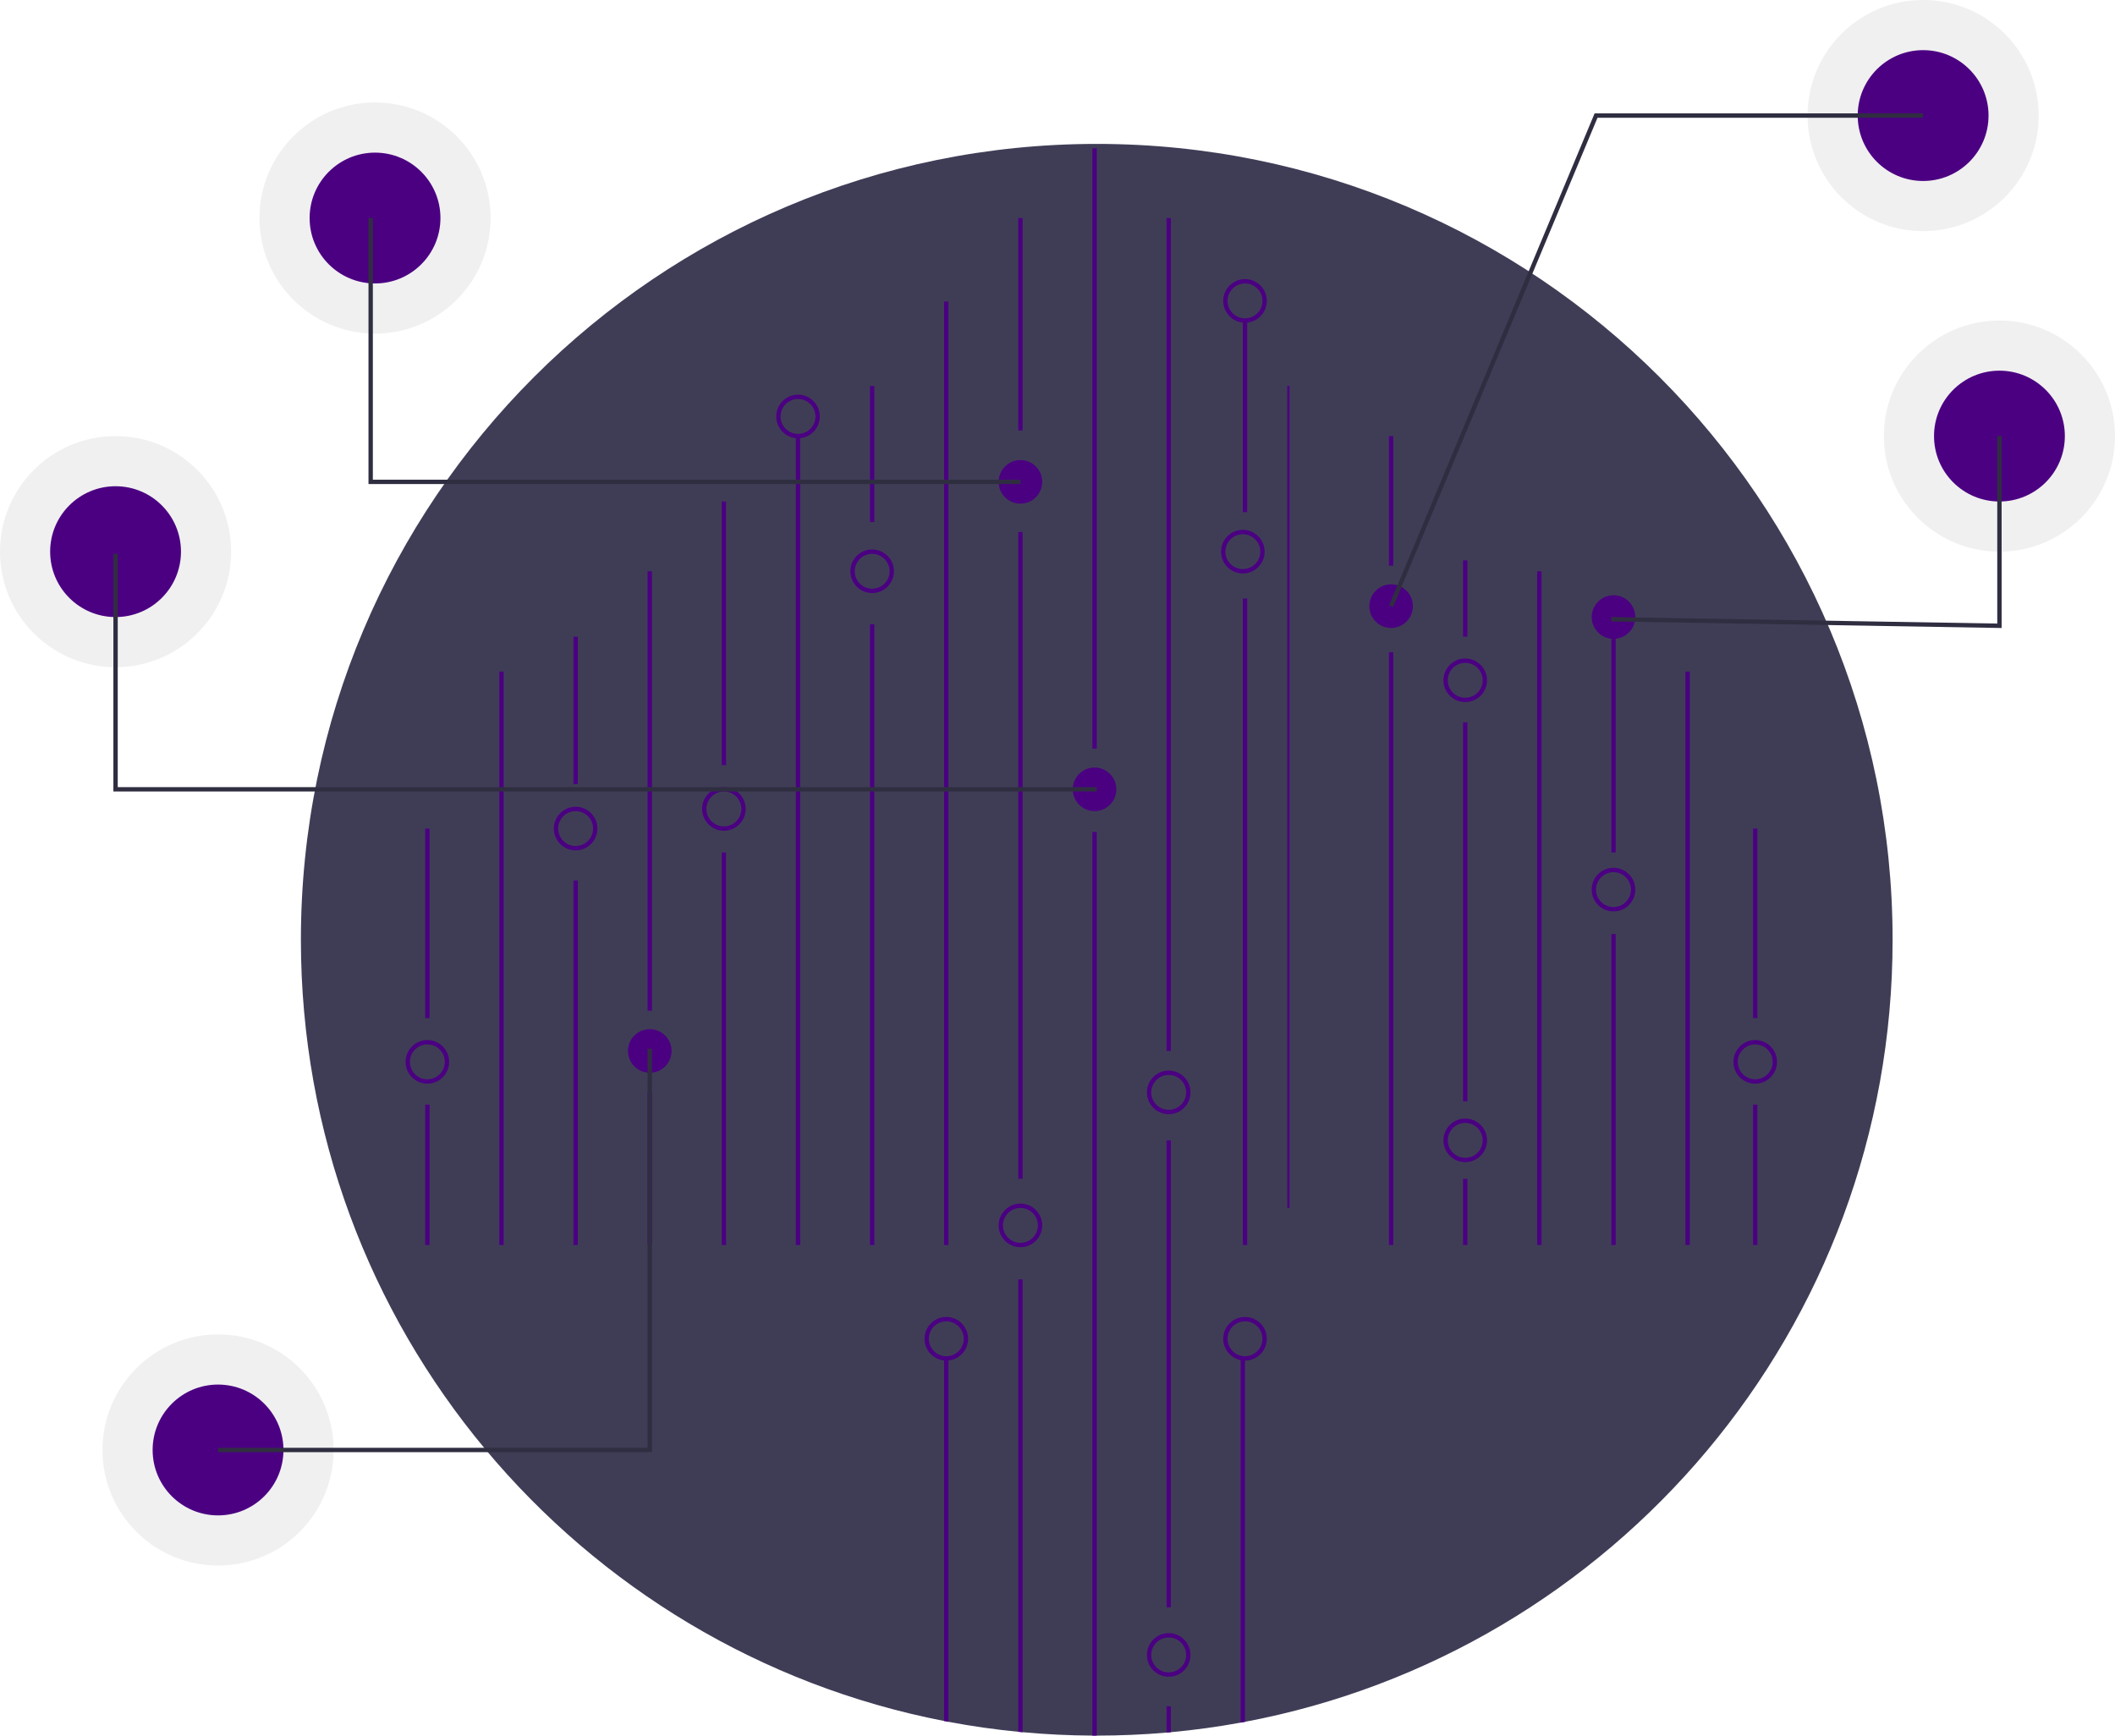
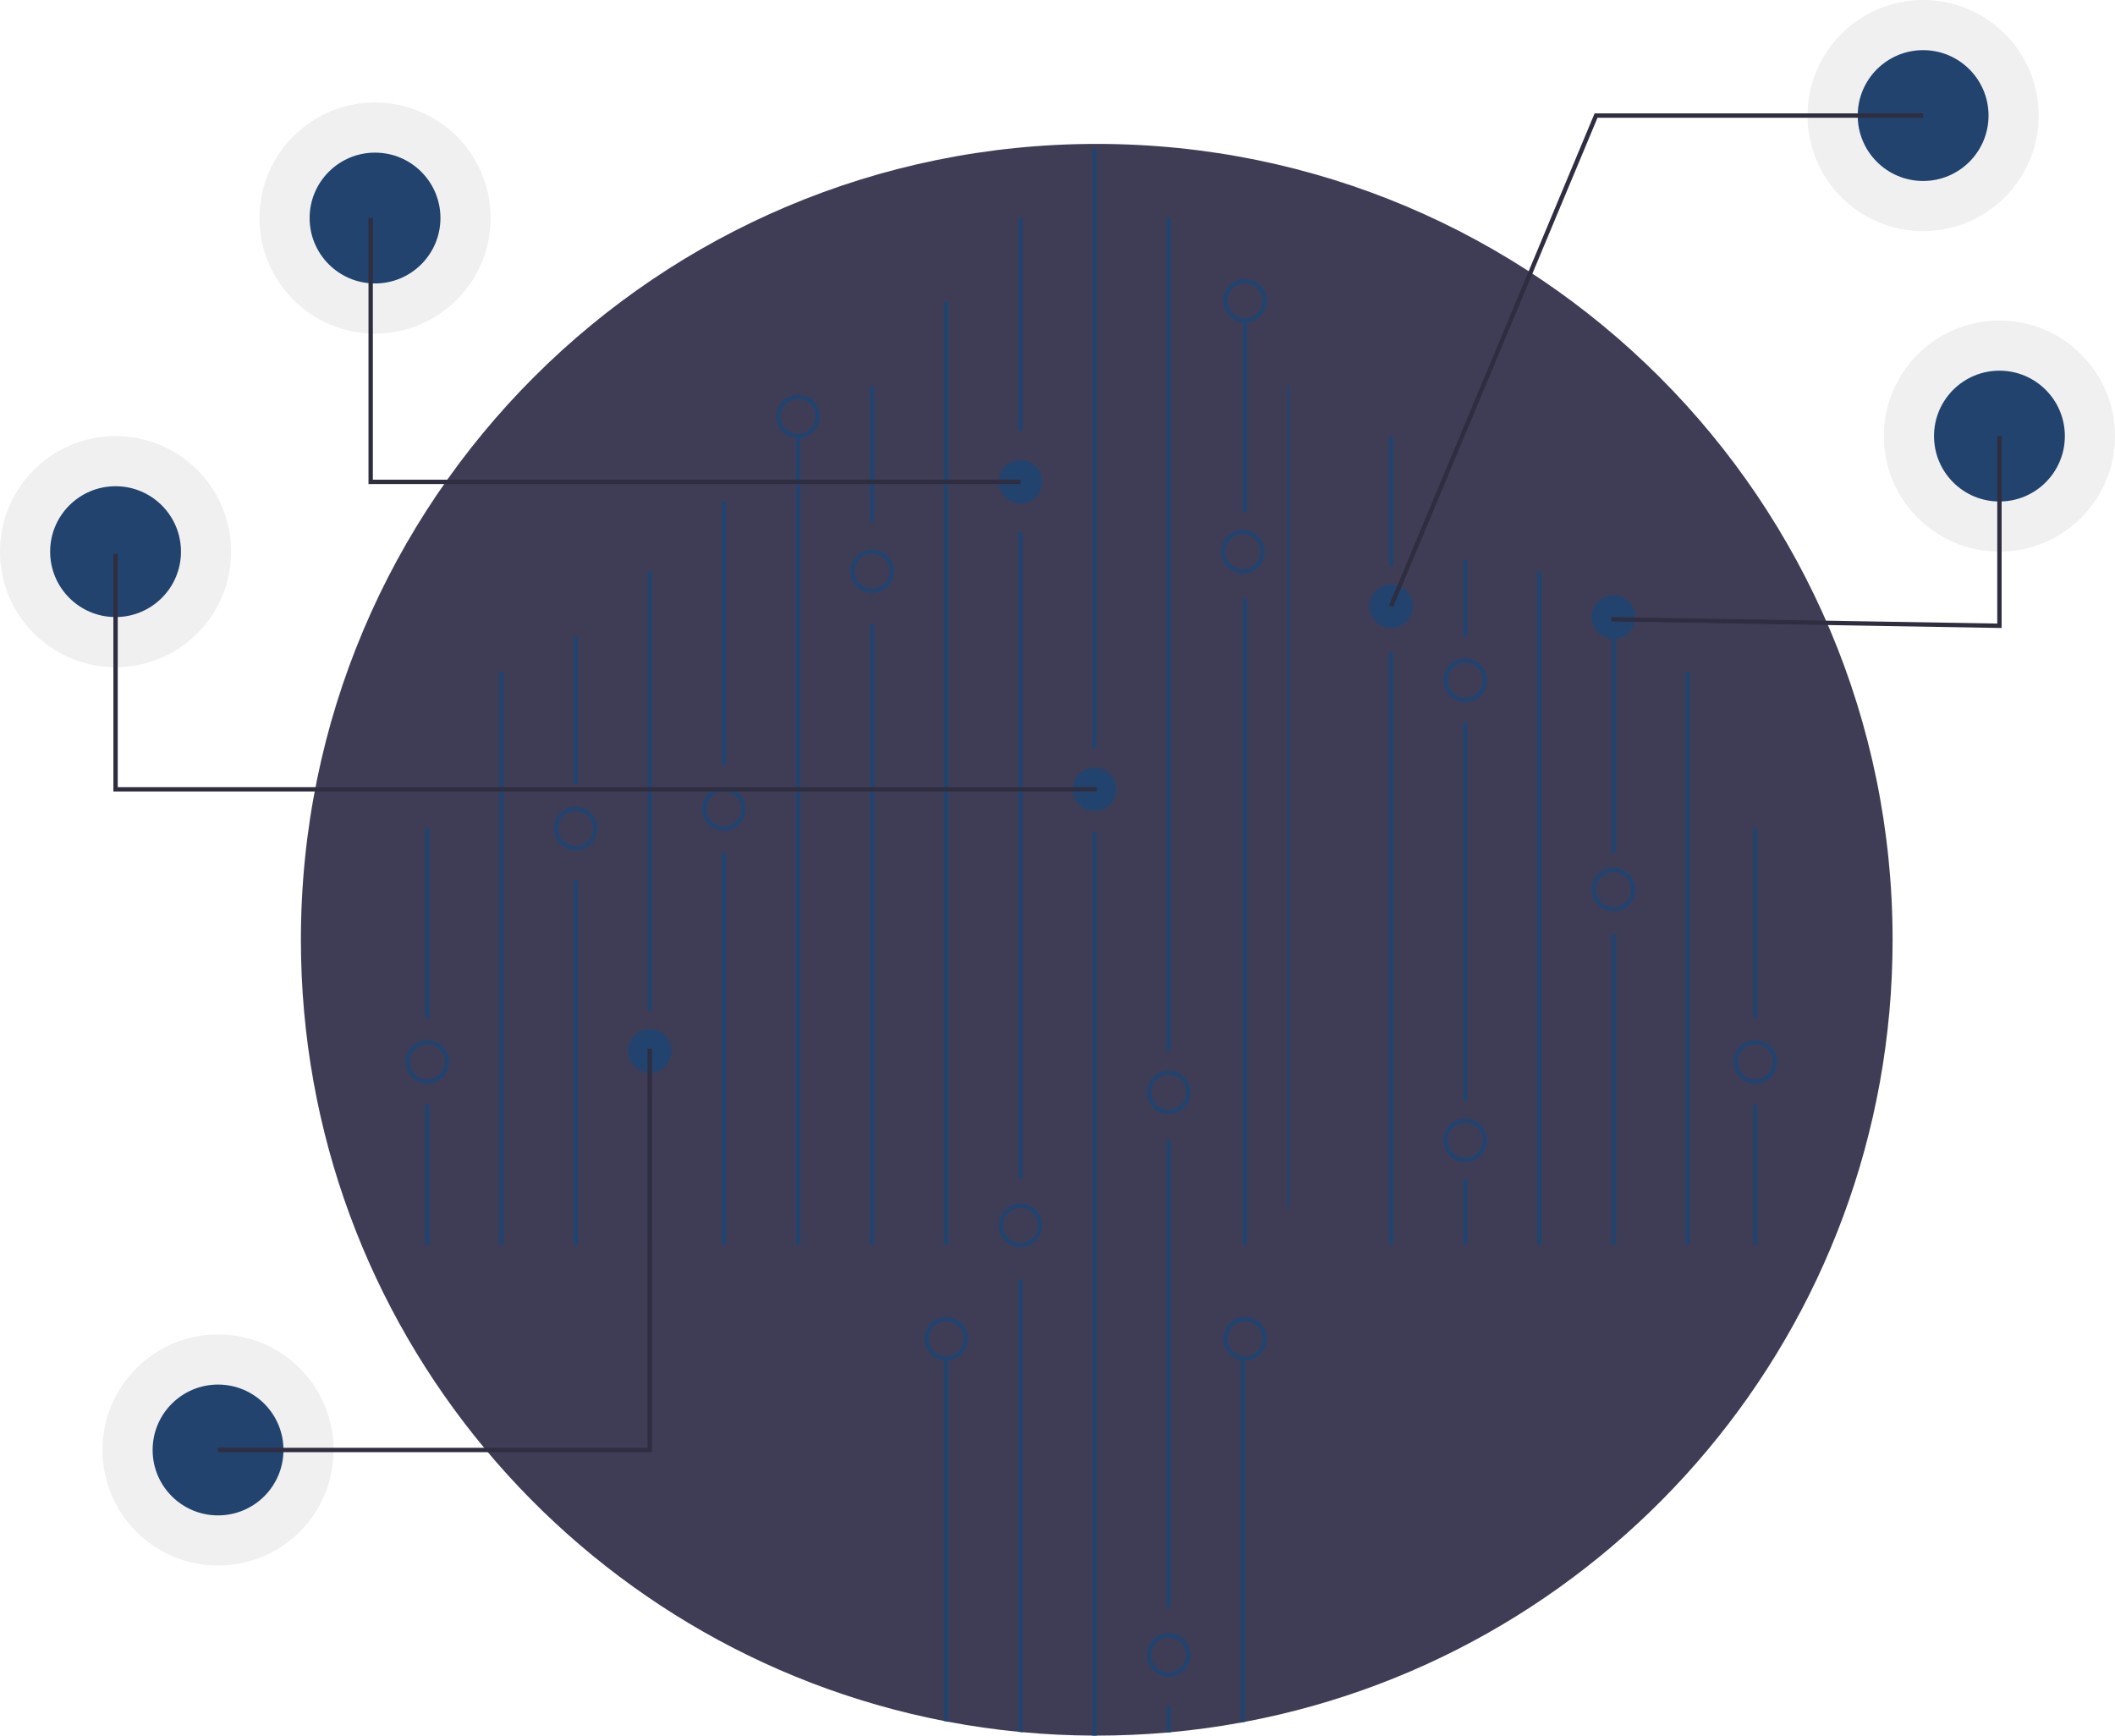
<svg xmlns="http://www.w3.org/2000/svg" id="f4673761-b724-4a95-a095-d2125482816e" data-name="Layer 1" width="970" height="796" viewBox="0 0 970 796">
  <circle cx="917" cy="200" r="53" fill="#ccc" opacity="0.3" />
-   <circle cx="917" cy="200" r="30" fill="#4b0082" />
+   <circle cx="917" cy="200" r="30" fill="#21436E" />
  <circle cx="882" cy="53" r="53" fill="#ccc" opacity="0.3" />
-   <circle cx="882" cy="53" r="30" fill="#4b0082" />
+   <circle cx="882" cy="53" r="30" fill="#21436E" />
  <circle cx="53" cy="253" r="53" fill="#ccc" opacity="0.3" />
-   <circle cx="53" cy="253" r="30" fill="#4b0082" />
+   <circle cx="53" cy="253" r="30" fill="#21436E" />
  <circle cx="100" cy="665" r="53" fill="#ccc" opacity="0.3" />
-   <circle cx="100" cy="665" r="30" fill="#4b0082" />
+   <circle cx="100" cy="665" r="30" fill="#21436E" />
  <circle cx="172" cy="100" r="53" fill="#ccc" opacity="0.3" />
-   <circle cx="172" cy="100" r="30" fill="#4b0082" />
+   <circle cx="172" cy="100" r="30" fill="#21436E" />
  <path d="M983,483c0,178.34-127.91,326.81-297,358.67-.66.13-1.33.25-2,.37q-15.765,2.895-32,4.39c-.67.07-1.33.13-2,.18q-15.81,1.38-32,1.39c-.67,0-1.33,0-2-.01q-16.17-.075-32-1.56c-.67-.05-1.33-.12-2-.19q-16.215-1.575-32-4.57c-.67-.12-1.34-.25-2-.38C379.9,808.64,253,660.64,253,483c0-201.58,163.42-365,365-365S983,281.42,983,483Z" transform="translate(-115 -52)" fill="#3f3d56" />
-   <rect x="570" y="274.5" width="2" height="296.5" fill="#4b0082" />
-   <rect x="570" y="147.402" width="2" height="87.472" fill="#4b0082" />
-   <rect x="433" y="138.275" width="2" height="432.725" fill="#4b0082" />
-   <rect x="467" y="100" width="2" height="97.457" fill="#4b0082" />
-   <rect x="467" y="244" width="2" height="296.638" fill="#4b0082" />
-   <path d="M584,638.75V846.43c-.67-.05-1.33-.12-2-.19V638.75Z" transform="translate(-115 -52)" fill="#4b0082" />
-   <rect x="501" y="68" width="2" height="275.347" fill="#4b0082" />
-   <path d="M618,433.52V848c-.67,0-1.33,0-2-.01V433.52Z" transform="translate(-115 -52)" fill="#4b0082" />
-   <rect x="535" y="100" width="2" height="382" fill="#4b0082" />
-   <rect x="535" y="523" width="2" height="214.173" fill="#4b0082" />
-   <path d="M652,834.53v11.9c-.67.07-1.33.13-2,.18V834.53Z" transform="translate(-115 -52)" fill="#4b0082" />
-   <path d="M686,675V841.67c-.66.13-1.33.25-2,.37V675Z" transform="translate(-115 -52)" fill="#4b0082" />
-   <path d="M550,675V841.67c-.67-.12-1.34-.25-2-.38V675Z" transform="translate(-115 -52)" fill="#4b0082" />
-   <rect x="399" y="177" width="2" height="62.41" fill="#4b0082" />
-   <rect x="399" y="286.275" width="2" height="284.725" fill="#4b0082" />
-   <rect x="365" y="200" width="2" height="371" fill="#4b0082" />
-   <rect x="331" y="230" width="2" height="120.905" fill="#4b0082" />
-   <rect x="331" y="390.968" width="2" height="180.032" fill="#4b0082" />
-   <rect x="297" y="262" width="2" height="201.536" fill="#4b0082" />
-   <rect x="297" y="501" width="2" height="70" fill="#4b0082" />
-   <rect x="263" y="292" width="2" height="67.599" fill="#4b0082" />
-   <rect x="263" y="403.819" width="2" height="167.181" fill="#4b0082" />
-   <rect x="229" y="308" width="2" height="263" fill="#4b0082" />
-   <rect x="195" y="380" width="2" height="86.937" fill="#4b0082" />
-   <rect x="195" y="506.622" width="2" height="64.378" fill="#4b0082" />
-   <rect x="590.375" y="177" width="1.037" height="377" fill="#4b0082" />
-   <rect x="637" y="200" width="2" height="59.441" fill="#4b0082" />
-   <rect x="637" y="299.126" width="2" height="271.874" fill="#4b0082" />
-   <rect x="671" y="257" width="2" height="35" fill="#4b0082" />
-   <rect x="671" y="331.252" width="2" height="173.858" fill="#4b0082" />
-   <rect x="671" y="540.638" width="2" height="30.362" fill="#4b0082" />
-   <rect x="705" y="262" width="2" height="309" fill="#4b0082" />
-   <rect x="739" y="292" width="2" height="98.968" fill="#4b0082" />
-   <rect x="739" y="428.386" width="2" height="142.614" fill="#4b0082" />
-   <rect x="773" y="308" width="2" height="263" fill="#4b0082" />
-   <path d="M549,676a10,10,0,1,1,10-10A10.012,10.012,0,0,1,549,676Zm0-18a8,8,0,1,0,8,8A8.009,8.009,0,0,0,549,658Z" transform="translate(-115 -52)" fill="#4b0082" />
-   <path d="M583,624a10,10,0,1,1,10-10A10.012,10.012,0,0,1,583,624Zm0-18a8,8,0,1,0,8,8A8.009,8.009,0,0,0,583,606Z" transform="translate(-115 -52)" fill="#4b0082" />
-   <path d="M686,676a10,10,0,1,1,10-10A10.012,10.012,0,0,1,686,676Zm0-18a8,8,0,1,0,8,8A8.009,8.009,0,0,0,686,658Z" transform="translate(-115 -52)" fill="#4b0082" />
-   <path d="M651,801a10,10,0,1,0,10,10A10.016,10.016,0,0,0,651,801Zm0,18a8,8,0,1,1,8-8A8.011,8.011,0,0,1,651,819Z" transform="translate(-115 -52)" fill="#4b0082" />
-   <path d="M651,563a10,10,0,1,1,10-10A10.012,10.012,0,0,1,651,563Zm0-18a8,8,0,1,0,8,8A8.009,8.009,0,0,0,651,545Z" transform="translate(-115 -52)" fill="#4b0082" />
-   <path d="M617,424a10,10,0,1,1,10-10A10.011,10.011,0,0,1,617,424Z" transform="translate(-115 -52)" fill="#4b0082" />
-   <path d="M685,315a10,10,0,1,1,10-10A10.011,10.011,0,0,1,685,315Zm0-18a8,8,0,1,0,8,8A8.009,8.009,0,0,0,685,297Z" transform="translate(-115 -52)" fill="#4b0082" />
-   <path d="M447,433a10,10,0,1,1,10-10A10.011,10.011,0,0,1,447,433Zm0-18a8,8,0,1,0,8,8A8.009,8.009,0,0,0,447,415Z" transform="translate(-115 -52)" fill="#4b0082" />
-   <path d="M379,442a10,10,0,1,1,10-10A10.011,10.011,0,0,1,379,442Zm0-18a8,8,0,1,0,8,8A8.009,8.009,0,0,0,379,424Z" transform="translate(-115 -52)" fill="#4b0082" />
-   <path d="M413,544a10,10,0,1,1,10-10A10.011,10.011,0,0,1,413,544Z" transform="translate(-115 -52)" fill="#4b0082" />
-   <path d="M686,200a10,10,0,1,1,10-10A10.011,10.011,0,0,1,686,200Zm0-18a8,8,0,1,0,8,8A8.009,8.009,0,0,0,686,182Z" transform="translate(-115 -52)" fill="#4b0082" />
-   <path d="M515,324a10,10,0,1,1,10-10A10.011,10.011,0,0,1,515,324Zm0-18a8,8,0,1,0,8,8A8.009,8.009,0,0,0,515,306Z" transform="translate(-115 -52)" fill="#4b0082" />
-   <path d="M481,253a10,10,0,1,1,10-10A10.011,10.011,0,0,1,481,253Zm0-18a8,8,0,1,0,8,8A8.009,8.009,0,0,0,481,235Z" transform="translate(-115 -52)" fill="#4b0082" />
-   <path d="M311,549a10,10,0,1,1,10-10A10.012,10.012,0,0,1,311,549Zm0-18a8,8,0,1,0,8,8A8.009,8.009,0,0,0,311,531Z" transform="translate(-115 -52)" fill="#4b0082" />
-   <rect x="804" y="380" width="2" height="86.937" fill="#4b0082" />
-   <rect x="804" y="506.622" width="2" height="64.378" fill="#4b0082" />
-   <path d="M920,549a10,10,0,1,1,10-10A10.012,10.012,0,0,1,920,549Zm0-18a8,8,0,1,0,8,8A8.009,8.009,0,0,0,920,531Z" transform="translate(-115 -52)" fill="#4b0082" />
-   <path d="M855,470a10,10,0,1,1,10-10A10.011,10.011,0,0,1,855,470Zm0-18a8,8,0,1,0,8,8A8.009,8.009,0,0,0,855,452Z" transform="translate(-115 -52)" fill="#4b0082" />
-   <path d="M787,585a10,10,0,1,1,10-10A10.012,10.012,0,0,1,787,585Zm0-18a8,8,0,1,0,8,8A8.009,8.009,0,0,0,787,567Z" transform="translate(-115 -52)" fill="#4b0082" />
-   <path d="M583,283a10,10,0,1,1,10-10A10.011,10.011,0,0,1,583,283Z" transform="translate(-115 -52)" fill="#4b0082" />
-   <path d="M787,374a10,10,0,1,1,10-10A10.011,10.011,0,0,1,787,374Zm0-18a8,8,0,1,0,8,8A8.009,8.009,0,0,0,787,356Z" transform="translate(-115 -52)" fill="#4b0082" />
-   <path d="M855,345a10,10,0,1,1,10-10A10.011,10.011,0,0,1,855,345Z" transform="translate(-115 -52)" fill="#4b0082" />
-   <path d="M753,340a10,10,0,1,1,10-10A10.011,10.011,0,0,1,753,340Z" transform="translate(-115 -52)" fill="#4b0082" />
+   <rect x="570" y="274.5" width="2" height="296.5" fill="#21436E" />
+   <rect x="570" y="147.402" width="2" height="87.472" fill="#21436E" />
+   <rect x="433" y="138.275" width="2" height="432.725" fill="#21436E" />
+   <rect x="467" y="100" width="2" height="97.457" fill="#21436E" />
+   <rect x="467" y="244" width="2" height="296.638" fill="#21436E" />
+   <path d="M584,638.75V846.43c-.67-.05-1.33-.12-2-.19V638.75Z" transform="translate(-115 -52)" fill="#21436E" />
+   <rect x="501" y="68" width="2" height="275.347" fill="#21436E" />
+   <path d="M618,433.52V848c-.67,0-1.33,0-2-.01V433.52Z" transform="translate(-115 -52)" fill="#21436E" />
+   <rect x="535" y="100" width="2" height="382" fill="#21436E" />
+   <rect x="535" y="523" width="2" height="214.173" fill="#21436E" />
+   <path d="M652,834.53v11.9c-.67.07-1.33.13-2,.18V834.53Z" transform="translate(-115 -52)" fill="#21436E" />
+   <path d="M686,675V841.67c-.66.13-1.33.25-2,.37V675Z" transform="translate(-115 -52)" fill="#21436E" />
+   <path d="M550,675V841.67c-.67-.12-1.34-.25-2-.38V675Z" transform="translate(-115 -52)" fill="#21436E" />
+   <rect x="399" y="177" width="2" height="62.41" fill="#21436E" />
+   <rect x="399" y="286.275" width="2" height="284.725" fill="#21436E" />
+   <rect x="365" y="200" width="2" height="371" fill="#21436E" />
+   <rect x="331" y="230" width="2" height="120.905" fill="#21436E" />
+   <rect x="331" y="390.968" width="2" height="180.032" fill="#21436E" />
+   <rect x="297" y="262" width="2" height="201.536" fill="#21436E" />
+   <rect x="297" y="501" width="2" height="70" fill="#21436E" />
+   <rect x="263" y="292" width="2" height="67.599" fill="#21436E" />
+   <rect x="263" y="403.819" width="2" height="167.181" fill="#21436E" />
+   <rect x="229" y="308" width="2" height="263" fill="#21436E" />
+   <rect x="195" y="380" width="2" height="86.937" fill="#21436E" />
+   <rect x="195" y="506.622" width="2" height="64.378" fill="#21436E" />
+   <rect x="590.375" y="177" width="1.037" height="377" fill="#21436E" />
+   <rect x="637" y="200" width="2" height="59.441" fill="#21436E" />
+   <rect x="637" y="299.126" width="2" height="271.874" fill="#21436E" />
+   <rect x="671" y="257" width="2" height="35" fill="#21436E" />
+   <rect x="671" y="331.252" width="2" height="173.858" fill="#21436E" />
+   <rect x="671" y="540.638" width="2" height="30.362" fill="#21436E" />
+   <rect x="705" y="262" width="2" height="309" fill="#21436E" />
+   <rect x="739" y="292" width="2" height="98.968" fill="#21436E" />
+   <rect x="739" y="428.386" width="2" height="142.614" fill="#21436E" />
+   <rect x="773" y="308" width="2" height="263" fill="#21436E" />
+   <path d="M549,676a10,10,0,1,1,10-10A10.012,10.012,0,0,1,549,676Zm0-18a8,8,0,1,0,8,8A8.009,8.009,0,0,0,549,658Z" transform="translate(-115 -52)" fill="#21436E" />
+   <path d="M583,624a10,10,0,1,1,10-10A10.012,10.012,0,0,1,583,624Zm0-18a8,8,0,1,0,8,8A8.009,8.009,0,0,0,583,606Z" transform="translate(-115 -52)" fill="#21436E" />
+   <path d="M686,676a10,10,0,1,1,10-10A10.012,10.012,0,0,1,686,676Zm0-18a8,8,0,1,0,8,8A8.009,8.009,0,0,0,686,658Z" transform="translate(-115 -52)" fill="#21436E" />
+   <path d="M651,801a10,10,0,1,0,10,10A10.016,10.016,0,0,0,651,801Zm0,18a8,8,0,1,1,8-8A8.011,8.011,0,0,1,651,819Z" transform="translate(-115 -52)" fill="#21436E" />
+   <path d="M651,563a10,10,0,1,1,10-10A10.012,10.012,0,0,1,651,563Zm0-18a8,8,0,1,0,8,8A8.009,8.009,0,0,0,651,545Z" transform="translate(-115 -52)" fill="#21436E" />
+   <path d="M617,424a10,10,0,1,1,10-10A10.011,10.011,0,0,1,617,424Z" transform="translate(-115 -52)" fill="#21436E" />
+   <path d="M685,315a10,10,0,1,1,10-10A10.011,10.011,0,0,1,685,315Zm0-18a8,8,0,1,0,8,8A8.009,8.009,0,0,0,685,297Z" transform="translate(-115 -52)" fill="#21436E" />
+   <path d="M447,433a10,10,0,1,1,10-10A10.011,10.011,0,0,1,447,433Zm0-18a8,8,0,1,0,8,8A8.009,8.009,0,0,0,447,415Z" transform="translate(-115 -52)" fill="#21436E" />
+   <path d="M379,442a10,10,0,1,1,10-10A10.011,10.011,0,0,1,379,442Zm0-18a8,8,0,1,0,8,8A8.009,8.009,0,0,0,379,424Z" transform="translate(-115 -52)" fill="#21436E" />
+   <path d="M413,544a10,10,0,1,1,10-10A10.011,10.011,0,0,1,413,544Z" transform="translate(-115 -52)" fill="#21436E" />
+   <path d="M686,200a10,10,0,1,1,10-10A10.011,10.011,0,0,1,686,200Zm0-18a8,8,0,1,0,8,8A8.009,8.009,0,0,0,686,182Z" transform="translate(-115 -52)" fill="#21436E" />
+   <path d="M515,324a10,10,0,1,1,10-10A10.011,10.011,0,0,1,515,324Zm0-18a8,8,0,1,0,8,8A8.009,8.009,0,0,0,515,306Z" transform="translate(-115 -52)" fill="#21436E" />
+   <path d="M481,253a10,10,0,1,1,10-10A10.011,10.011,0,0,1,481,253Zm0-18a8,8,0,1,0,8,8A8.009,8.009,0,0,0,481,235Z" transform="translate(-115 -52)" fill="#21436E" />
+   <path d="M311,549a10,10,0,1,1,10-10A10.012,10.012,0,0,1,311,549Zm0-18a8,8,0,1,0,8,8A8.009,8.009,0,0,0,311,531Z" transform="translate(-115 -52)" fill="#21436E" />
+   <rect x="804" y="380" width="2" height="86.937" fill="#21436E" />
+   <rect x="804" y="506.622" width="2" height="64.378" fill="#21436E" />
+   <path d="M920,549a10,10,0,1,1,10-10A10.012,10.012,0,0,1,920,549Zm0-18a8,8,0,1,0,8,8A8.009,8.009,0,0,0,920,531Z" transform="translate(-115 -52)" fill="#21436E" />
+   <path d="M855,470a10,10,0,1,1,10-10A10.011,10.011,0,0,1,855,470Zm0-18a8,8,0,1,0,8,8A8.009,8.009,0,0,0,855,452Z" transform="translate(-115 -52)" fill="#21436E" />
+   <path d="M787,585a10,10,0,1,1,10-10A10.012,10.012,0,0,1,787,585Zm0-18a8,8,0,1,0,8,8A8.009,8.009,0,0,0,787,567Z" transform="translate(-115 -52)" fill="#21436E" />
+   <path d="M583,283a10,10,0,1,1,10-10A10.011,10.011,0,0,1,583,283Z" transform="translate(-115 -52)" fill="#21436E" />
+   <path d="M787,374a10,10,0,1,1,10-10A10.011,10.011,0,0,1,787,374Zm0-18a8,8,0,1,0,8,8A8.009,8.009,0,0,0,787,356Z" transform="translate(-115 -52)" fill="#21436E" />
+   <path d="M855,345a10,10,0,1,1,10-10A10.011,10.011,0,0,1,855,345Z" transform="translate(-115 -52)" fill="#21436E" />
+   <path d="M753,340a10,10,0,1,1,10-10A10.011,10.011,0,0,1,753,340Z" transform="translate(-115 -52)" fill="#21436E" />
  <polygon points="918 288.017 738.983 285 739.017 283 916 285.983 916 200 918 200 918 288.017" fill="#2f2e41" />
  <polygon points="638.923 278.386 637.077 277.614 731.334 52 882 52 882 54 732.666 54 638.923 278.386" fill="#2f2e41" />
  <polygon points="503 363 52 363 52 254 54 254 54 361 503 361 503 363" fill="#2f2e41" />
  <polygon points="468 222 169 222 169 100 171 100 171 220 468 220 468 222" fill="#2f2e41" />
  <polygon points="299 666 100 666 100 664 297 664 297 481 299 481 299 666" fill="#2f2e41" />
</svg>
